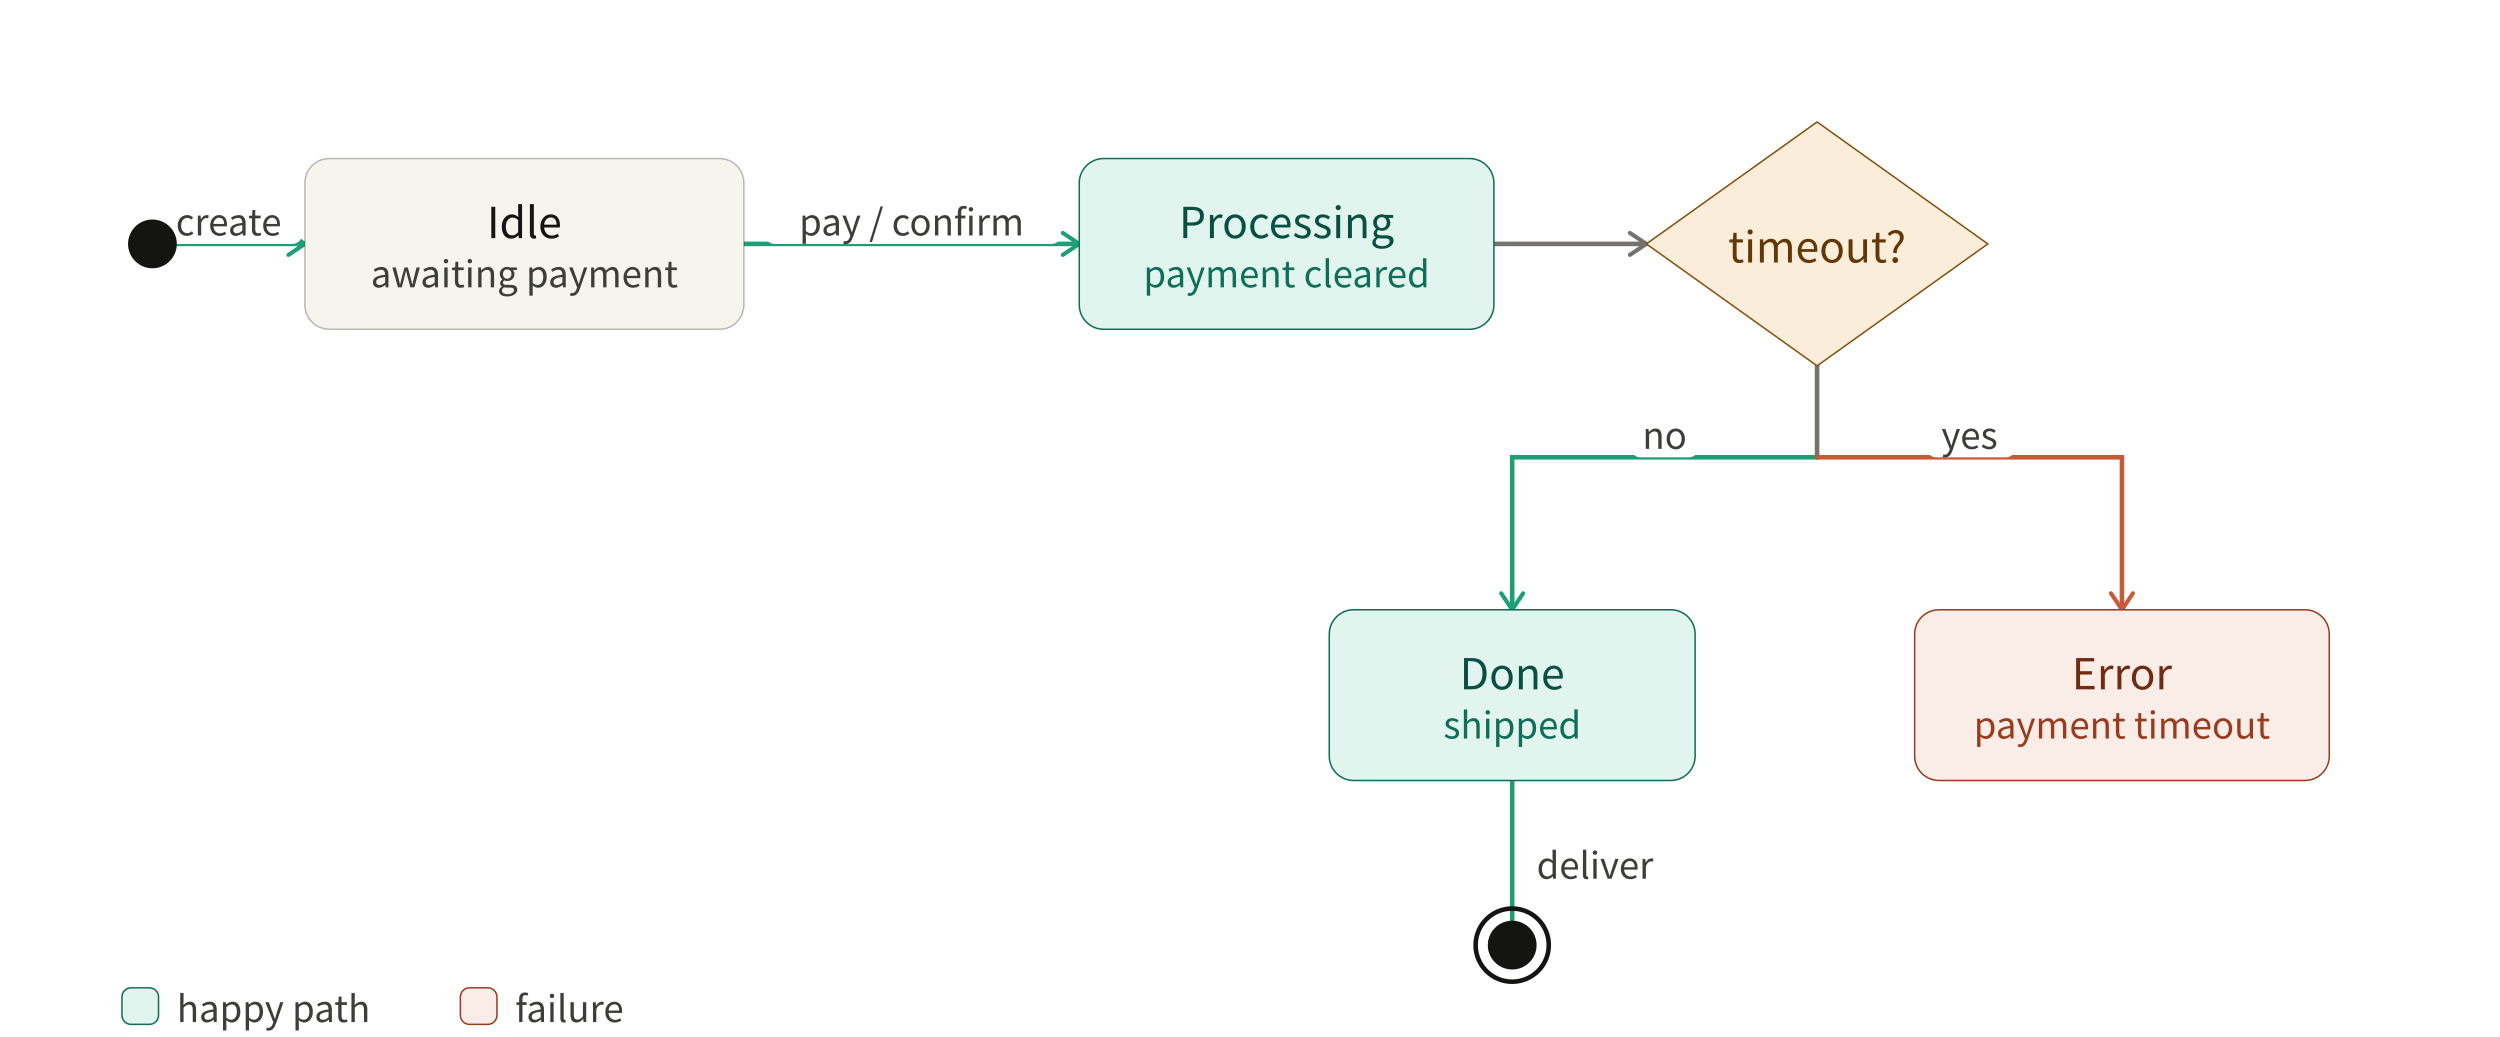
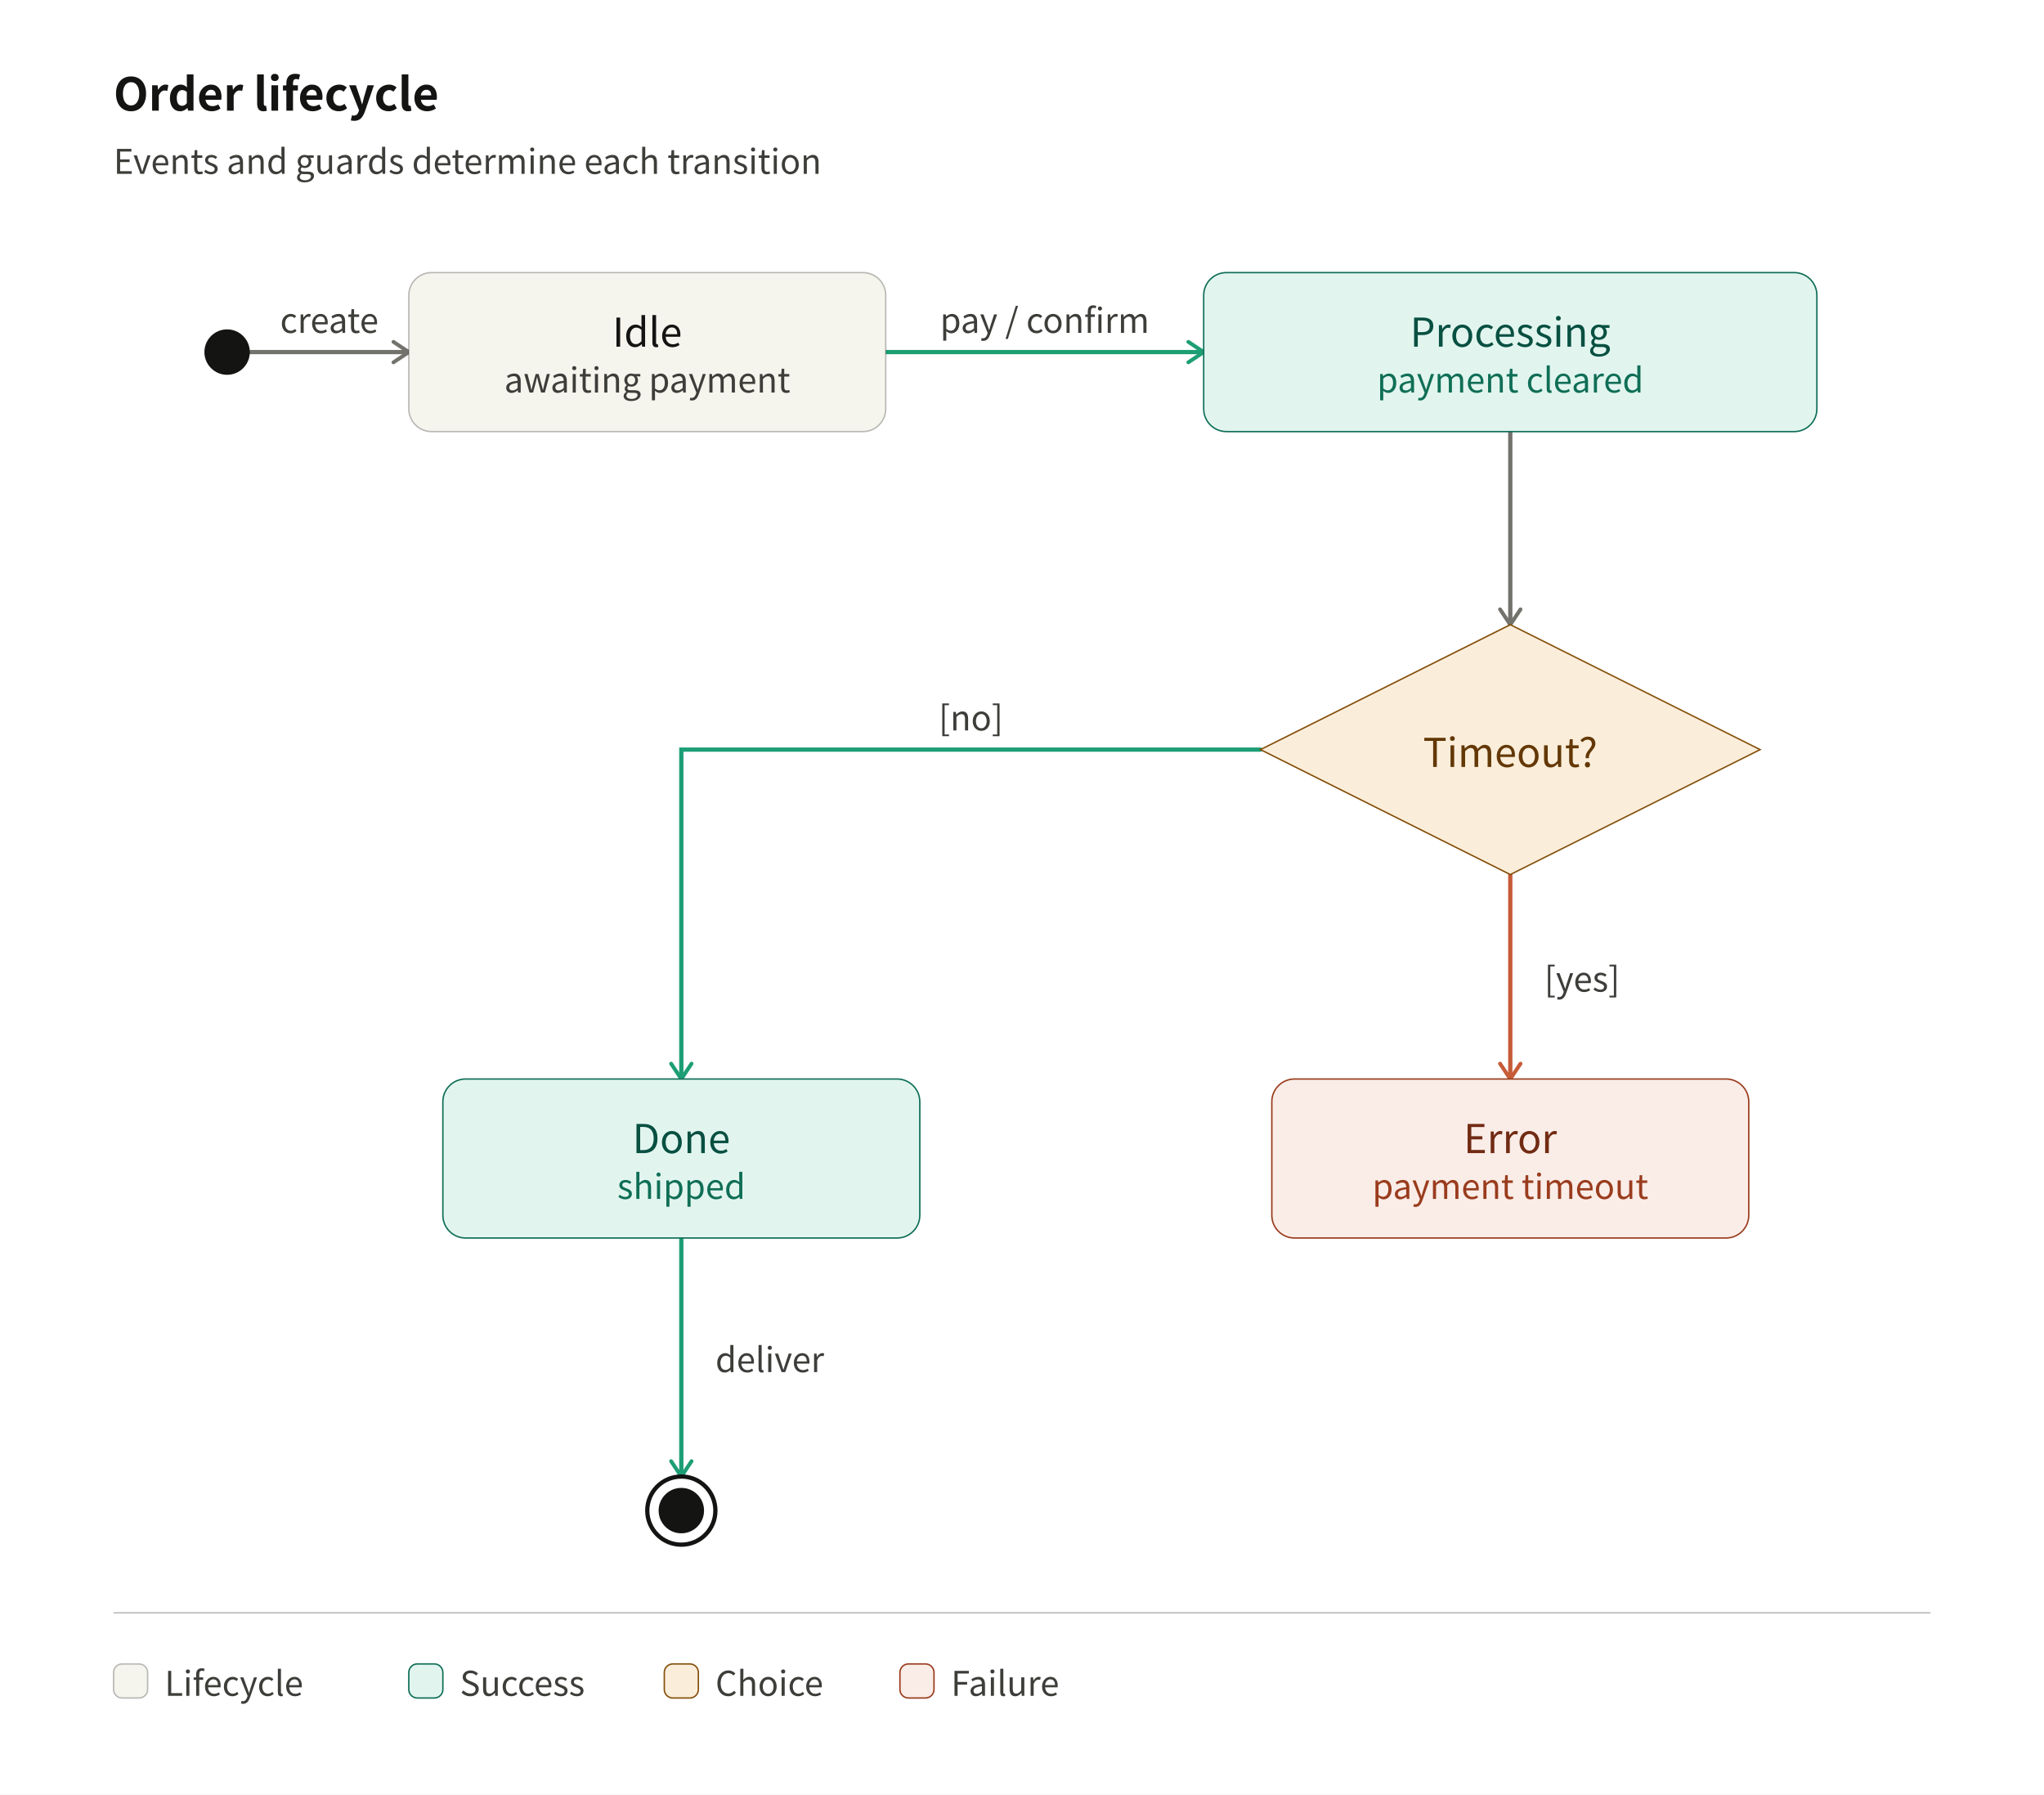
- <svg xmlns="http://www.w3.org/2000/svg" viewBox="0 0 820 340" width="820" height="340" role="img">
+ <svg xmlns="http://www.w3.org/2000/svg" viewBox="0 0 720 632" width="720" height="632" role="img">
  <style>text { font-family: 'Anthropic Sans', -apple-system, BlinkMacSystemFont, 'Segoe UI', 'PingFang SC', 'Microsoft YaHei', 'Hiragino Sans GB', 'Noto Sans CJK SC', sans-serif; }</style>
  <defs>
    <marker id="arrow" viewBox="0 0 10 10" refX="8" refY="5" markerWidth="6" markerHeight="6" orient="auto-start-reverse">
      <path d="M2 1L8 5L2 9" fill="none" stroke="context-stroke" stroke-width="1.5" stroke-linecap="round" stroke-linejoin="round" />
    </marker>
  </defs>
-   <rect width="820" height="340" fill="#FFFFFF" />
-   <line x1="50" y1="80" x2="100" y2="80" stroke="#1D9E75" stroke-width="1.5" stroke-linecap="round" marker-end="url(#arrow)" />
-   <line x1="244" y1="80" x2="354" y2="80" stroke="#1D9E75" stroke-width="1.5" stroke-linecap="round" marker-end="url(#arrow)" />
-   <line x1="490" y1="80" x2="540" y2="80" stroke="#73726C" stroke-width="1.5" stroke-linecap="round" marker-end="url(#arrow)" />
-   <line x1="596" y1="120" x2="596" y2="150" stroke="#73726C" stroke-width="1.5" stroke-linecap="round" />
-   <path d="M596 150 L496 150 L496 200" fill="none" stroke="#1D9E75" stroke-width="1.5" stroke-linecap="round" marker-end="url(#arrow)" />
-   <path d="M596 150 L696 150 L696 200" fill="none" stroke="#C75B38" stroke-width="1.5" stroke-linecap="round" marker-end="url(#arrow)" />
-   <line x1="496" y1="256" x2="496" y2="310" stroke="#1D9E75" stroke-width="1.5" stroke-linecap="round" marker-end="url(#arrow)" />
-   <rect x="50" y="64" width="49" height="16" rx="3" fill="#FFFFFF" />
-   <rect x="251" y="64" width="97" height="16" rx="3" fill="#FFFFFF" />
-   <rect x="535" y="134" width="22" height="16" rx="3" fill="#FFFFFF" />
-   <rect x="632" y="134" width="29" height="16" rx="3" fill="#FFFFFF" />
-   <rect x="504" y="275" width="56" height="16" rx="3" fill="#FFFFFF" />
-   <circle cx="50" cy="80" r="8" fill="#141413" />
-   <rect x="100" y="52" width="144" height="56" rx="8" fill="#F5F4ED" stroke="rgba(31,30,29,0.3)" stroke-width="0.5" />
-   <rect x="354" y="52" width="136" height="56" rx="8" fill="#E1F5EE" stroke="#0F6E56" stroke-width="0.5" />
-   <polygon points="596,40 652,80 596,120 540,80" fill="#FAEEDA" stroke="#854F0B" stroke-width="0.5" />
-   <rect x="628" y="200" width="136" height="56" rx="8" fill="#FAECE7" stroke="#993C1D" stroke-width="0.5" />
-   <rect x="436" y="200" width="120" height="56" rx="8" fill="#E1F5EE" stroke="#0F6E56" stroke-width="0.5" />
-   <circle cx="496" cy="310" r="12" fill="none" stroke="#141413" stroke-width="1.5" />
-   <circle cx="496" cy="310" r="8" fill="#141413" />
-   <text x="172" y="72" text-anchor="middle" dominant-baseline="central" font-size="14" font-weight="500" fill="#141413">Idle</text>
-   <text x="172" y="89" text-anchor="middle" dominant-baseline="central" font-size="12" fill="#3D3D3A">awaiting payment</text>
-   <text x="422" y="72" text-anchor="middle" dominant-baseline="central" font-size="14" font-weight="500" fill="#085041">Processing</text>
-   <text x="422" y="89" text-anchor="middle" dominant-baseline="central" font-size="12" fill="#0F6E56">payment cleared</text>
-   <text x="596" y="80" text-anchor="middle" dominant-baseline="central" font-size="14" font-weight="500" fill="#633806">timeout?</text>
-   <text x="696" y="220" text-anchor="middle" dominant-baseline="central" font-size="14" font-weight="500" fill="#712B13">Error</text>
-   <text x="696" y="237" text-anchor="middle" dominant-baseline="central" font-size="12" fill="#993C1D">payment timeout</text>
-   <text x="496" y="220" text-anchor="middle" dominant-baseline="central" font-size="14" font-weight="500" fill="#085041">Done</text>
-   <text x="496" y="237" text-anchor="middle" dominant-baseline="central" font-size="12" fill="#0F6E56">shipped</text>
-   <text x="75" y="72" text-anchor="middle" dominant-baseline="central" font-size="12" fill="#3D3D3A">create</text>
-   <text x="299" y="72" text-anchor="middle" dominant-baseline="central" font-size="12" fill="#3D3D3A">pay / confirm</text>
-   <text x="546" y="142" text-anchor="middle" dominant-baseline="central" font-size="12" fill="#3D3D3A">no</text>
-   <text x="646" y="142" text-anchor="middle" dominant-baseline="central" font-size="12" fill="#3D3D3A">yes</text>
-   <text x="504" y="283" text-anchor="start" dominant-baseline="central" font-size="12" fill="#3D3D3A">deliver</text>
-   <rect x="40" y="324" width="12" height="12" rx="3" fill="#E1F5EE" stroke="#0F6E56" stroke-width="0.5" />
-   <text x="58" y="330" dominant-baseline="central" font-size="12" fill="#3D3D3A">happy path</text>
-   <rect x="151" y="324" width="12" height="12" rx="3" fill="#FAECE7" stroke="#993C1D" stroke-width="0.5" />
-   <text x="169" y="330" dominant-baseline="central" font-size="12" fill="#3D3D3A">failure</text>
+   <rect width="720" height="632" fill="#FFFFFF" />
+   <line x1="88" y1="124" x2="144" y2="124" stroke="#73726C" stroke-width="1.5" stroke-linecap="round" marker-end="url(#arrow)" />
+   <line x1="312" y1="124" x2="424" y2="124" stroke="#1D9E75" stroke-width="1.5" stroke-linecap="round" marker-end="url(#arrow)" />
+   <line x1="532" y1="152" x2="532" y2="220" stroke="#73726C" stroke-width="1.5" stroke-linecap="round" marker-end="url(#arrow)" />
+   <path d="M444 264 L240 264 L240 380" fill="none" stroke="#1D9E75" stroke-width="1.5" stroke-linecap="round" marker-end="url(#arrow)" />
+   <line x1="532" y1="308" x2="532" y2="380" stroke="#C75B38" stroke-width="1.5" stroke-linecap="round" marker-end="url(#arrow)" />
+   <line x1="240" y1="436" x2="240" y2="520" stroke="#1D9E75" stroke-width="1.5" stroke-linecap="round" marker-end="url(#arrow)" />
+   <circle cx="80" cy="124" r="8" fill="#141413" />
+   <rect x="144" y="96" width="168" height="56" rx="8" fill="#F5F4ED" stroke="rgba(31,30,29,0.3)" stroke-width="0.5" />
+   <rect x="424" y="96" width="216" height="56" rx="8" fill="#E1F5EE" stroke="#0F6E56" stroke-width="0.5" />
+   <polygon points="532,220 620,264 532,308 444,264" fill="#FAEEDA" stroke="#854F0B" stroke-width="0.5" />
+   <rect x="156" y="380" width="168" height="56" rx="8" fill="#E1F5EE" stroke="#0F6E56" stroke-width="0.5" />
+   <rect x="448" y="380" width="168" height="56" rx="8" fill="#FAECE7" stroke="#993C1D" stroke-width="0.5" />
+   <circle cx="240" cy="532" r="12" fill="none" stroke="#141413" stroke-width="1.5" />
+   <circle cx="240" cy="532" r="8" fill="#141413" />
+   <text data-role="node-text" x="228" y="116" text-anchor="middle" dominant-baseline="central" font-size="14" font-weight="500" fill="#141413">Idle</text>
+   <text data-role="node-text" x="228" y="133" text-anchor="middle" dominant-baseline="central" font-size="12" fill="#3D3D3A">awaiting payment</text>
+   <text data-role="node-text" x="532" y="116" text-anchor="middle" dominant-baseline="central" font-size="14" font-weight="500" fill="#085041">Processing</text>
+   <text data-role="node-text" x="532" y="133" text-anchor="middle" dominant-baseline="central" font-size="12" fill="#0F6E56">payment cleared</text>
+   <text data-role="node-text" x="532" y="264" text-anchor="middle" dominant-baseline="central" font-size="14" font-weight="500" fill="#633806">Timeout?</text>
+   <text data-role="node-text" x="240" y="400" text-anchor="middle" dominant-baseline="central" font-size="14" font-weight="500" fill="#085041">Done</text>
+   <text data-role="node-text" x="240" y="417" text-anchor="middle" dominant-baseline="central" font-size="12" fill="#0F6E56">shipped</text>
+   <text data-role="node-text" x="532" y="400" text-anchor="middle" dominant-baseline="central" font-size="14" font-weight="500" fill="#712B13">Error</text>
+   <text data-role="node-text" x="532" y="417" text-anchor="middle" dominant-baseline="central" font-size="12" fill="#993C1D">payment timeout</text>
+   <text data-role="diagram-title" x="40" y="32" text-anchor="start" dominant-baseline="central" font-size="16" font-weight="600" fill="#141413">Order lifecycle</text>
+   <text data-role="caption" x="40" y="56" text-anchor="start" dominant-baseline="central" font-size="12" font-weight="400" fill="#3D3D3A">Events and guards determine each transition</text>
+   <text data-role="arrow-label" x="116" y="112" text-anchor="middle" dominant-baseline="central" font-size="12" fill="#3D3D3A">create</text>
+   <text data-role="arrow-label" x="368" y="112" text-anchor="middle" dominant-baseline="central" font-size="12" fill="#3D3D3A">pay / confirm</text>
+   <text data-role="arrow-label" x="342" y="252" text-anchor="middle" dominant-baseline="central" font-size="12" fill="#3D3D3A">[no]</text>
+   <text data-role="arrow-label" x="544" y="344" text-anchor="start" dominant-baseline="central" font-size="12" fill="#3D3D3A">[yes]</text>
+   <text data-role="arrow-label" x="252" y="478" text-anchor="start" dominant-baseline="central" font-size="12" fill="#3D3D3A">deliver</text>
+   <line x1="40" y1="568" x2="680" y2="568" stroke="rgba(31,30,29,0.3)" stroke-width="0.5" />
+   <rect x="40" y="586" width="12" height="12" rx="3" fill="#F5F4ED" stroke="rgba(31,30,29,0.3)" stroke-width="0.5" />
+   <text data-role="legend-label" x="58" y="592" text-anchor="start" dominant-baseline="central" font-size="12" font-weight="400" fill="#3D3D3A">Lifecycle</text>
+   <rect x="144" y="586" width="12" height="12" rx="3" fill="#E1F5EE" stroke="#0F6E56" stroke-width="0.5" />
+   <text data-role="legend-label" x="162" y="592" text-anchor="start" dominant-baseline="central" font-size="12" font-weight="400" fill="#3D3D3A">Success</text>
+   <rect x="234" y="586" width="12" height="12" rx="3" fill="#FAEEDA" stroke="#854F0B" stroke-width="0.5" />
+   <text data-role="legend-label" x="252" y="592" text-anchor="start" dominant-baseline="central" font-size="12" font-weight="400" fill="#3D3D3A">Choice</text>
+   <rect x="317" y="586" width="12" height="12" rx="3" fill="#FAECE7" stroke="#993C1D" stroke-width="0.5" />
+   <text data-role="legend-label" x="335" y="592" text-anchor="start" dominant-baseline="central" font-size="12" font-weight="400" fill="#3D3D3A">Failure</text>
</svg>
